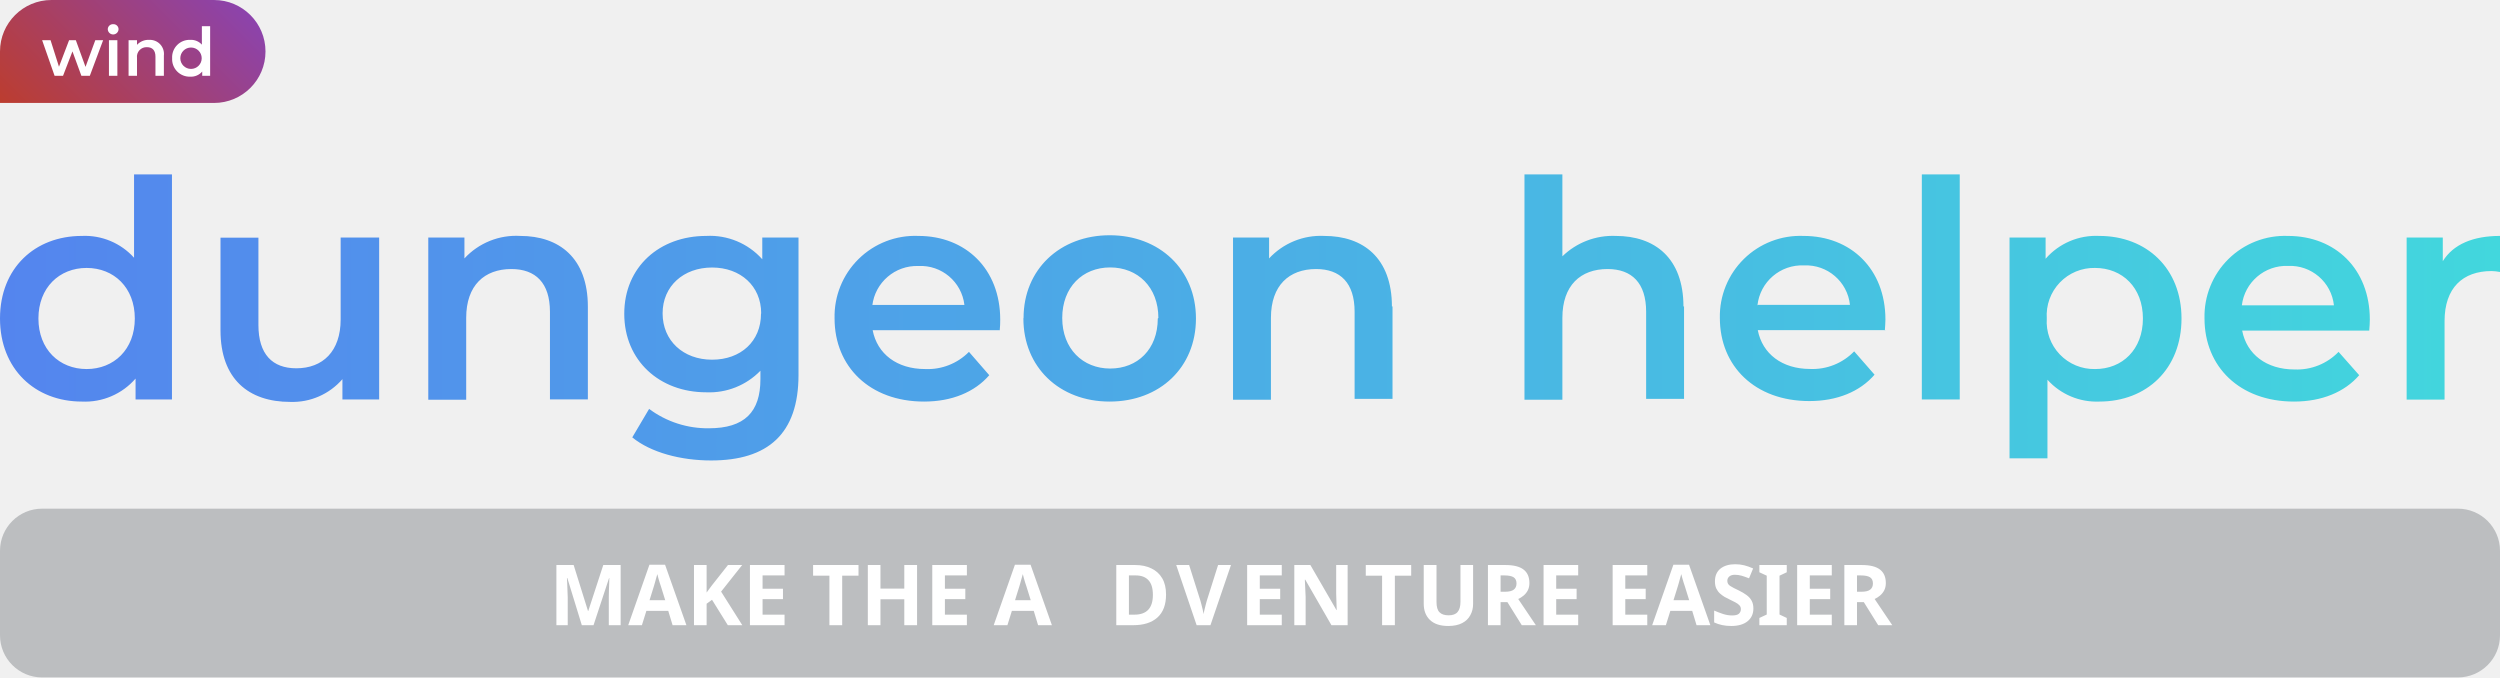
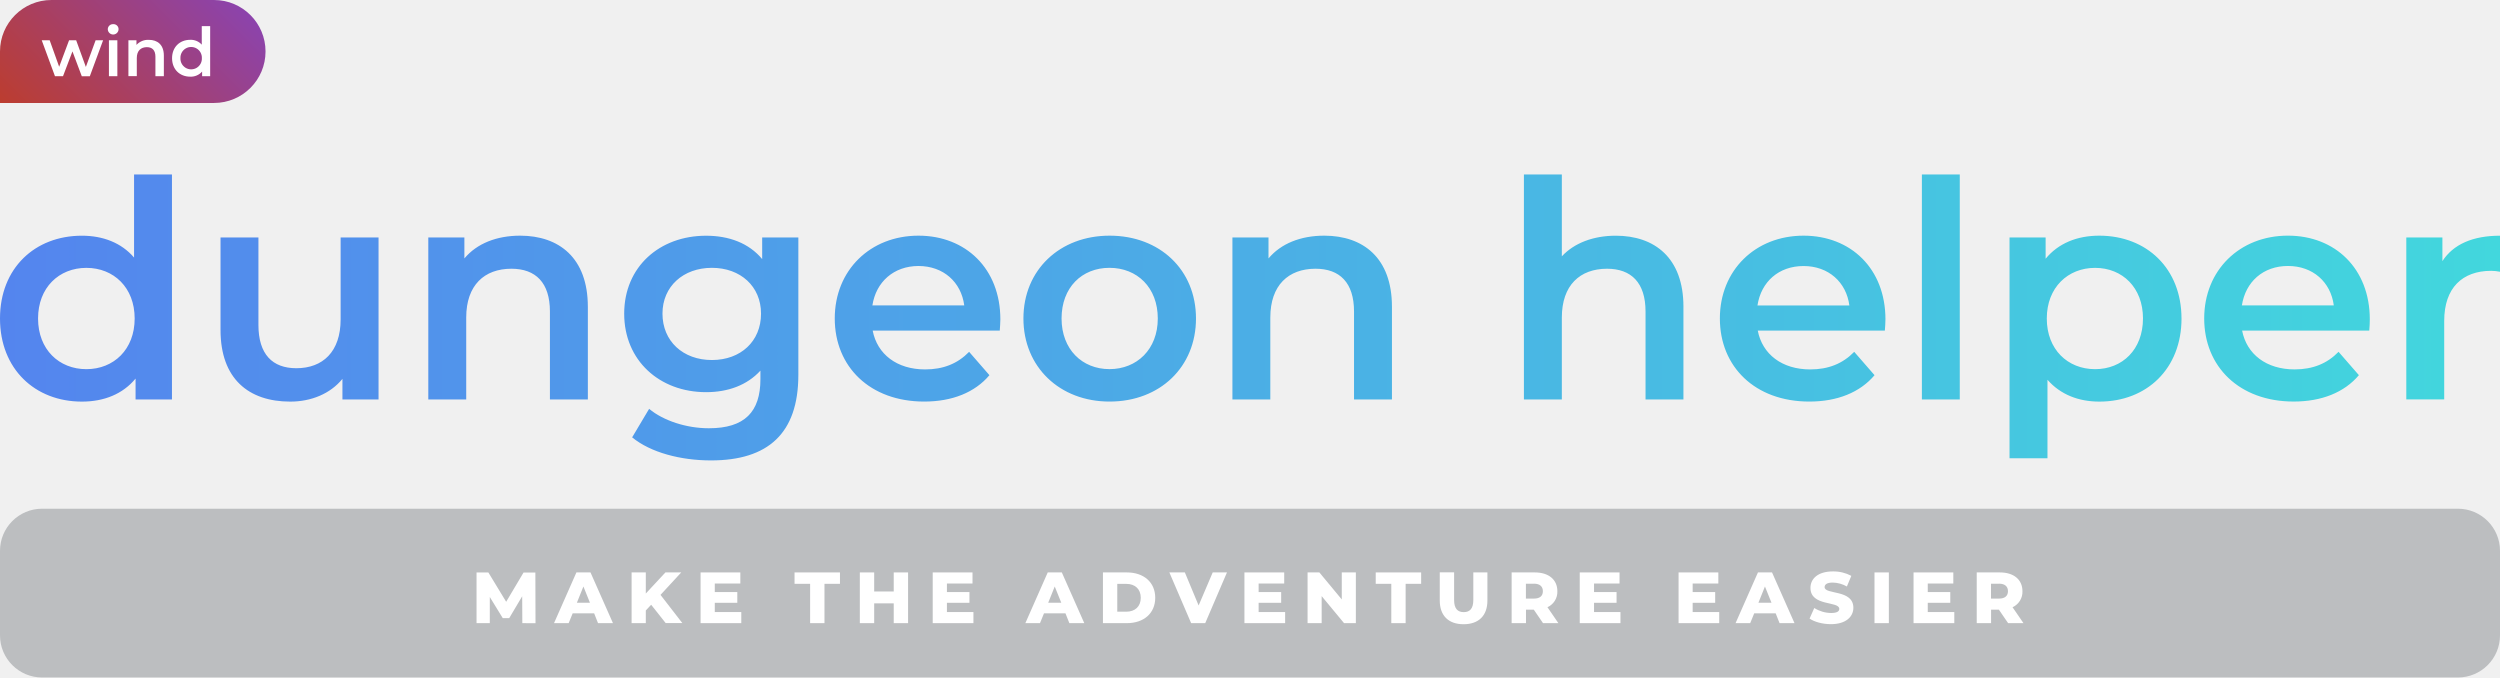
- <svg xmlns="http://www.w3.org/2000/svg" viewBox="0 0 296.71 80.41">
+ <svg xmlns="http://www.w3.org/2000/svg" viewBox="0 0 1242.13 336.61">
  <defs>
-     <style>.cls-1{fill:url(#linear-gradient);}.cls-2,.cls-5{fill:#fff;}.cls-3{fill:url(#New_Gradient_Swatch);}.cls-4{fill:#bcbec0;}.cls-5{font-size:10px;font-family:Montserrat-ExtraBold, Montserrat;font-weight:800;}.cls-6{letter-spacing:-0.02em;}.cls-7{letter-spacing:-0.01em;}.cls-8{letter-spacing:-0.01em;}</style>
-     <linearGradient id="linear-gradient" x1="4.82" y1="17.05" x2="24.9" y2="-3.03" gradientUnits="userSpaceOnUse">
+     <style>.cls-1{fill:url(#linear-gradient);}.cls-2{fill:#fff;}.cls-3{fill:url(#New_Gradient_Swatch);}.cls-4{fill:#bcbec0;}</style>
+     <linearGradient id="linear-gradient" x1="20.19" y1="71.36" x2="104.25" y2="-12.7" gradientUnits="userSpaceOnUse">
      <stop offset="0" stop-color="#bc3d2f" />
      <stop offset="1" stop-color="#8c43ac" />
    </linearGradient>
-     <linearGradient id="New_Gradient_Swatch" y1="37.68" x2="296.71" y2="37.68" gradientUnits="userSpaceOnUse">
+     <linearGradient id="New_Gradient_Swatch" y1="157.73" x2="1242.13" y2="157.73" gradientUnits="userSpaceOnUse">
      <stop offset="0" stop-color="#5485ee" />
      <stop offset="1" stop-color="#42d7dd" />
    </linearGradient>
  </defs>
  <g id="Layer_2" data-name="Layer 2">
    <g id="Layer_1-2" data-name="Layer 1">
-       <path class="cls-1" d="M6.11,0H25.4a6.11,6.11,0,0,1,6.11,6.11v0a6.11,6.11,0,0,1-6.11,6.11H0a0,0,0,0,1,0,0V6.11A6.11,6.11,0,0,1,6.11,0Z" />
-       <path class="cls-2" d="M12.24,4.77,10.66,9h-1L8.6,6.1,7.48,9h-1L5,4.77h1L7,7.92,8.2,4.77H9l1.15,3.17,1.16-3.17Z" />
-       <path class="cls-2" d="M12.79,3.47a.61.61,0,0,1,.64-.6.6.6,0,0,1,.64.58.64.64,0,0,1-1.28,0Zm.14,1.3h1V9h-1Z" />
-       <path class="cls-2" d="M19.45,6.6V9h-1V6.72c0-.76-.38-1.12-1-1.12a1.13,1.13,0,0,0-1.19,1.28V9h-1V4.77h1v.55a1.86,1.86,0,0,1,1.47-.59A1.67,1.67,0,0,1,19.45,6.6Z" />
-       <path class="cls-2" d="M24.94,3.11V9H24V8.49a1.74,1.74,0,0,1-1.41.61,2.08,2.08,0,0,1-2.16-2.19,2.07,2.07,0,0,1,2.16-2.18,1.73,1.73,0,0,1,1.37.57V3.11Zm-1,3.8a1.27,1.27,0,1,0-2.54,0,1.27,1.27,0,1,0,2.54,0Z" />
-       <path class="cls-3" d="M20.41,20.7V47.41H16.09V44.93a7.93,7.93,0,0,1-6.37,2.73C4.14,47.66,0,43.78,0,37.8S4.14,28,9.72,28a7.85,7.85,0,0,1,6.19,2.59V20.7ZM16,37.8c0-3.67-2.48-6-5.72-6s-5.72,2.34-5.72,6,2.48,6,5.72,6S16,41.47,16,37.8Zm29-9.61V47.41H40.64V45a7.84,7.84,0,0,1-6.19,2.7c-4.93,0-8.28-2.7-8.28-8.49v-11h4.5V38.56c0,3.49,1.66,5.15,4.5,5.15,3.13,0,5.26-2,5.26-5.8V28.19ZM69.77,36.4v11h-4.5V37c0-3.42-1.7-5.07-4.58-5.07-3.2,0-5.36,1.94-5.36,5.79v9.72h-4.5V28.19h4.29v2.48A8.35,8.35,0,0,1,61.74,28C66.35,28,69.77,30.6,69.77,36.4Zm25-8.21V44.5c0,7-3.64,10.15-10.37,10.15-3.6,0-7.16-.94-9.36-2.74l2-3.38a11.63,11.63,0,0,0,7.09,2.3c4.25,0,6.12-1.94,6.12-5.83V44a8.45,8.45,0,0,1-6.44,2.56c-5.51,0-9.72-3.74-9.72-9.32S78.3,28,83.81,28a8.32,8.32,0,0,1,6.66,2.77V28.19Zm-4.43,9c0-3.24-2.45-5.44-5.83-5.44s-5.87,2.2-5.87,5.44,2.45,5.5,5.87,5.5S90.32,40.5,90.32,37.23Zm28.33,2H103.57c.54,2.81,2.88,4.61,6.23,4.61A6.87,6.87,0,0,0,115,41.76l2.41,2.77c-1.73,2-4.43,3.13-7.74,3.13-6.44,0-10.62-4.14-10.62-9.86A9.56,9.56,0,0,1,109,28c5.61,0,9.71,3.92,9.71,9.93C118.72,38.27,118.69,38.81,118.65,39.24Zm-15.12-3h10.91A5.23,5.23,0,0,0,109,31.57,5.33,5.33,0,0,0,103.53,36.25Zm17.93,1.55c0-5.76,4.32-9.82,10.23-9.82S141.94,32,141.94,37.8s-4.28,9.86-10.25,9.86S121.46,43.56,121.46,37.8Zm16,0c0-3.67-2.45-6-5.72-6s-5.69,2.34-5.69,6,2.45,6,5.69,6S137.41,41.47,137.41,37.8Zm27.79-1.4v11h-4.5V37c0-3.42-1.69-5.07-4.57-5.07-3.2,0-5.36,1.94-5.36,5.79v9.72h-4.5V28.19h4.28v2.48A8.37,8.37,0,0,1,157.17,28C161.78,28,165.2,30.6,165.2,36.4Zm34.6,0v11h-4.5V37c0-3.42-1.7-5.07-4.58-5.07-3.2,0-5.36,1.94-5.36,5.79v9.72h-4.5V20.7h4.5v9.72A8.58,8.58,0,0,1,191.77,28C196.38,28,199.8,30.6,199.8,36.4Zm23.9,2.84H208.62c.54,2.81,2.88,4.61,6.22,4.61a6.86,6.86,0,0,0,5.22-2.09l2.42,2.77c-1.73,2-4.43,3.13-7.74,3.13-6.45,0-10.62-4.14-10.62-9.86A9.55,9.55,0,0,1,214.05,28c5.62,0,9.72,3.92,9.72,9.93C223.77,38.27,223.73,38.81,223.7,39.24Zm-15.12-3h10.91a5.24,5.24,0,0,0-5.44-4.68A5.32,5.32,0,0,0,208.58,36.25ZM228.09,20.7h4.5V47.41h-4.5Zm30.82,17.1c0,6-4.14,9.86-9.76,9.86A7.85,7.85,0,0,1,243,45.07V54.4h-4.5V28.19h4.28v2.52A7.93,7.93,0,0,1,249.15,28C254.77,28,258.91,31.86,258.91,37.8Zm-4.58,0c0-3.67-2.44-6-5.68-6a5.62,5.62,0,0,0-5.73,6,5.62,5.62,0,0,0,5.73,6C251.89,43.81,254.33,41.47,254.33,37.8Zm26.86,1.44H266.11c.54,2.81,2.88,4.61,6.22,4.61a6.86,6.86,0,0,0,5.22-2.09L280,44.53c-1.73,2-4.43,3.13-7.74,3.13-6.45,0-10.62-4.14-10.62-9.86A9.55,9.55,0,0,1,271.54,28c5.62,0,9.72,3.92,9.72,9.93C281.26,38.27,281.23,38.81,281.19,39.24Zm-15.12-3H277a5.24,5.24,0,0,0-5.44-4.68A5.32,5.32,0,0,0,266.07,36.25ZM296.71,28v4.28a6,6,0,0,0-1-.11c-3.42,0-5.58,2-5.58,5.94v9.32h-4.5V28.19h4.29V31C291.16,29,293.5,28,296.71,28Z" />
-       <rect class="cls-4" y="60.37" width="296.71" height="20.03" rx="5" />
-       <text class="cls-5" transform="translate(65.13 74.2)">MAKE THE A<tspan class="cls-6" x="66.45" y="0">D</tspan>
-         <tspan class="cls-7" x="74.47" y="0">V</tspan>
-         <tspan x="81.98" y="0">EN</tspan>
-         <tspan class="cls-8" x="96.76" y="0">T</tspan>
-         <tspan x="103" y="0">URE EASIER</tspan>
-       </text>
+       <path class="cls-1" d="M25.58,0h80.77a25.58,25.58,0,0,1,25.58,25.58v0a25.58,25.58,0,0,1-25.58,25.58H0a0,0,0,0,1,0,0V25.58A25.58,25.58,0,0,1,25.58,0Z" />
+       <path class="cls-2" d="M51.23,20l-6.6,17.88h-4L36,25.54,31.31,37.86h-4L20.73,20h3.95L29.4,33.17,34.32,20h3.52l4.82,13.26L47.51,20Z" />
+       <path class="cls-2" d="M53.55,14.53A2.56,2.56,0,0,1,56.23,12a2.5,2.5,0,0,1,2.68,2.42,2.68,2.68,0,0,1-5.36.1ZM54.12,20h4.19V37.86H54.12Z" />
+       <path class="cls-2" d="M81.41,27.61V37.86H77.22V28.15c0-3.18-1.57-4.72-4.25-4.72-3,0-5,1.81-5,5.39v9H63.8V20h4v2.31a7.79,7.79,0,0,1,6.16-2.51C78.23,19.78,81.41,22.22,81.41,27.61Z" />
+       <path class="cls-2" d="M104.42,13V37.86h-4V35.55a7.4,7.4,0,0,1-5.93,2.54c-5.18,0-9-3.62-9-9.17s3.85-9.14,9-9.14a7.32,7.32,0,0,1,5.76,2.41V13Zm-4.12,15.9a5.33,5.33,0,1,0-10.65,0,5.33,5.33,0,1,0,10.65,0Z" />
+       <path class="cls-3" d="M85.44,86.68V198.49H67.36v-10.4c-6.33,7.69-15.67,11.45-26.67,11.45C17.33,199.54,0,183.27,0,158.25s17.33-41.14,40.69-41.14c10.4,0,19.59,3.47,25.92,10.86V86.68ZM66.91,158.25c0-15.37-10.4-25.16-24-25.16s-24,9.79-24,25.16,10.39,25.17,24,25.17S66.91,173.62,66.91,158.25ZM188.08,118v80.47H170.14V188.24c-6,7.38-15.52,11.3-25.92,11.3-20.64,0-34.65-11.3-34.65-35.56V118H128.4v43.4c0,14.62,6.93,21.55,18.84,21.55,13.11,0,22-8.14,22-24.27V118Zm104,34.36v46.11H273.23v-43.7c0-14.32-7.08-21.25-19.14-21.25-13.41,0-22.45,8.14-22.45,24.26v40.69H212.8V118h17.93v10.4c6.18-7.39,16-11.31,27.73-11.31C277.75,117.11,292.07,128.11,292.07,152.38ZM396.66,118v68.26c0,29.24-15.22,42.5-43.4,42.5-15.07,0-30-3.92-39.18-11.46l8.44-14.16c7.08,5.88,18.53,9.64,29.68,9.64,17.79,0,25.62-8.13,25.62-24.41v-4.22c-6.63,7.24-16.12,10.7-27,10.7-23.06,0-40.69-15.67-40.69-39s17.63-38.73,40.69-38.73c11.3,0,21.24,3.62,27.87,11.61V118Zm-18.54,37.82c0-13.56-10.24-22.75-24.41-22.75s-24.56,9.19-24.56,22.75c0,13.72,10.24,23.06,24.56,23.06S378.12,169.56,378.12,155.84Zm118.61,8.44H433.59c2.26,11.76,12.05,19.29,26.07,19.29,9,0,16.12-2.86,21.85-8.74l10.09,11.6c-7.23,8.59-18.53,13.11-32.4,13.11-27,0-44.45-17.33-44.45-41.29s17.63-41.14,41.59-41.14c23.51,0,40.69,16.43,40.69,41.59C497,160.21,496.88,162.47,496.73,164.28Zm-63.29-12.51h45.65c-1.5-11.6-10.39-19.59-22.75-19.59C444.13,132.18,435.24,140,433.44,151.77Zm75.05,6.48c0-24.11,18.08-41.14,42.8-41.14,25,0,42.94,17,42.94,41.14s-17.93,41.29-42.94,41.29C526.57,199.54,508.49,182.36,508.49,158.25Zm66.76,0c0-15.37-10.25-25.16-24-25.16s-23.81,9.79-23.81,25.16,10.24,25.17,23.81,25.17S575.25,173.62,575.25,158.25Zm116.34-5.87v46.11H672.75v-43.7c0-14.32-7.08-21.25-19.13-21.25-13.41,0-22.46,8.14-22.46,24.26v40.69H612.33V118h17.93v10.4c6.18-7.39,16-11.31,27.73-11.31C677.28,117.11,691.59,128.11,691.59,152.38Zm144.83,0v46.11H817.59v-43.7c0-14.32-7.09-21.25-19.14-21.25C785,133.54,776,141.68,776,157.8v40.69H757.16V86.68H776v40.68c6.17-6.63,15.67-10.25,26.82-10.25C822.11,117.11,836.42,128.11,836.42,152.38Zm100.07,11.9H873.35c2.26,11.76,12.06,19.29,26.07,19.29,9,0,16.13-2.86,21.85-8.74l10.1,11.6c-7.24,8.59-18.54,13.11-32.4,13.11-27,0-44.45-17.33-44.45-41.29s17.63-41.14,41.59-41.14c23.51,0,40.68,16.43,40.68,41.59C936.79,160.21,936.64,162.47,936.49,164.28ZM873.2,151.77h45.66c-1.51-11.6-10.4-19.59-22.75-19.59S875,140,873.2,151.77Zm81.69-65.09h18.83V198.49H954.89Zm129,71.57c0,25-17.33,41.29-40.83,41.29-10.25,0-19.29-3.46-25.77-10.85v39H998.44V118h17.93v10.55c6.33-7.69,15.67-11.46,26.68-11.46C1066.55,117.11,1083.88,133.39,1083.88,158.25Zm-19.14,0c0-15.37-10.24-25.16-23.8-25.16s-24,9.79-24,25.16,10.39,25.17,24,25.17S1064.74,173.62,1064.74,158.25Zm112.43,6H1114c2.26,11.76,12.06,19.29,26.07,19.29,9,0,16.12-2.86,21.85-8.74l10.1,11.6c-7.24,8.59-18.54,13.11-32.4,13.11-27,0-44.46-17.33-44.46-41.29s17.63-41.14,41.6-41.14c23.51,0,40.68,16.43,40.68,41.59C1177.47,160.21,1177.32,162.47,1177.17,164.28Zm-63.29-12.51h45.66c-1.5-11.6-10.4-19.59-22.75-19.59S1115.69,140,1113.88,151.77Zm128.25-34.66v17.94a24,24,0,0,0-4.37-.46c-14.31,0-23.36,8.44-23.36,24.87v39h-18.83V118h17.93v11.75C1218.93,121.33,1228.72,117.11,1242.13,117.11Z" />
+       <rect class="cls-4" y="252.75" width="1242.13" height="83.86" rx="20.93" />
+       <path class="cls-2" d="M259.52,309.61l-.07-13.35L253,307.13H249.8l-6.44-10.51v13h-6.59v-25.2h5.87L251.49,299l8.64-14.55H266l.07,25.2Z" />
+       <path class="cls-2" d="M295.2,304.72H284.54l-2,4.89h-7.27l11.12-25.2h7l11.16,25.2h-7.42Zm-2.09-5.26-3.24-8.06-3.24,8.06Z" />
+       <path class="cls-2" d="M323.53,300.47l-2.66,2.84v6.3h-7.06v-25.2h7.06v10.48l9.75-10.48h7.85l-10.3,11.16,10.84,14h-8.28Z" />
+       <path class="cls-2" d="M368.31,304.1v5.51H348.08v-25.2h19.76v5.51h-12.7v4.25h11.19v5.33H355.14v4.6Z" />
+       <path class="cls-2" d="M402.51,290.07h-7.74v-5.66h22.57v5.66h-7.7v19.54h-7.13Z" />
+       <path class="cls-2" d="M451.18,284.41v25.2h-7.13v-9.83h-9.71v9.83h-7.13v-25.2h7.13v9.47h9.71v-9.47Z" />
+       <path class="cls-2" d="M483.65,304.1v5.51H463.42v-25.2h19.77v5.51H470.48v4.25h11.19v5.33H470.48v4.6Z" />
+       <path class="cls-2" d="M529.37,304.72H518.72l-2,4.89h-7.27l11.12-25.2h7l11.16,25.2h-7.42Zm-2.08-5.26-3.24-8.06-3.24,8.06Z" />
+       <path class="cls-2" d="M548,284.41H559.9c8.35,0,14.08,4.86,14.08,12.6s-5.73,12.6-14.08,12.6H548Zm11.62,19.51c4.29,0,7.17-2.55,7.17-6.91s-2.88-6.91-7.17-6.91h-4.5v13.82Z" />
+       <path class="cls-2" d="M609.62,284.41l-10.8,25.2h-7L581,284.41h7.7l6.84,16.42,7-16.42Z" />
+       <path class="cls-2" d="M638.52,304.1v5.51H618.3v-25.2h19.76v5.51H625.35v4.25h11.2v5.33h-11.2v4.6Z" />
+       <path class="cls-2" d="M673.66,284.41v25.2h-5.87l-11.12-13.43v13.43h-7v-25.2h5.86l11.13,13.43V284.41Z" />
+       <path class="cls-2" d="M691.27,290.07h-7.74v-5.66H706.1v5.66h-7.71v19.54h-7.12Z" />
+       <path class="cls-2" d="M715.35,298.38v-14h7.13v13.76c0,4.31,1.8,6,4.79,6s4.75-1.73,4.75-6V284.41h7v14c0,7.52-4.39,11.74-11.85,11.74S715.35,305.9,715.35,298.38Z" />
+       <path class="cls-2" d="M762.08,302.92h-3.89v6.69h-7.13v-25.2h11.52c6.88,0,11.2,3.57,11.2,9.33a8.35,8.35,0,0,1-4.93,7.95l5.43,7.92h-7.63Zm.07-12.89h-4v7.38h4c3,0,4.43-1.37,4.43-3.67S765.1,290,762.15,290Z" />
+       <path class="cls-2" d="M805.13,304.1v5.51H784.9v-25.2h19.77v5.51H792v4.25h11.19v5.33H792v4.6Z" />
+       <path class="cls-2" d="M854.2,304.1v5.51H834v-25.2h19.76v5.51H841v4.25h11.19v5.33H841v4.6Z" />
+       <path class="cls-2" d="M882.24,304.72H871.59l-2,4.89h-7.27l11.12-25.2h7l11.16,25.2h-7.42Zm-2.08-5.26-3.24-8.06-3.24,8.06Z" />
+       <path class="cls-2" d="M899.09,307.34l2.34-5.25a16,16,0,0,0,8.32,2.48c3,0,4.1-.83,4.1-2.05,0-4-14.32-1.08-14.32-10.44,0-4.5,3.67-8.17,11.16-8.17a18.89,18.89,0,0,1,9.14,2.2l-2.2,5.29a14.85,14.85,0,0,0-7-1.95c-3,0-4.07,1-4.07,2.27,0,3.85,14.29,1,14.29,10.26,0,4.39-3.67,8.14-11.16,8.14C905.57,310.12,901.47,309,899.09,307.34Z" />
+       <path class="cls-2" d="M931.35,284.41h7.13v25.2h-7.13Z" />
+       <path class="cls-2" d="M971,304.1v5.51H950.75v-25.2h19.76v5.51h-12.7v4.25H969v5.33H957.81v4.6Z" />
+       <path class="cls-2" d="M993.16,302.92h-3.89v6.69h-7.13v-25.2h11.52c6.88,0,11.2,3.57,11.2,9.33a8.35,8.35,0,0,1-4.93,7.95l5.43,7.92h-7.63Zm.07-12.89h-4v7.38h4c2.95,0,4.43-1.37,4.43-3.67S996.18,290,993.23,290Z" />
    </g>
  </g>
</svg>
